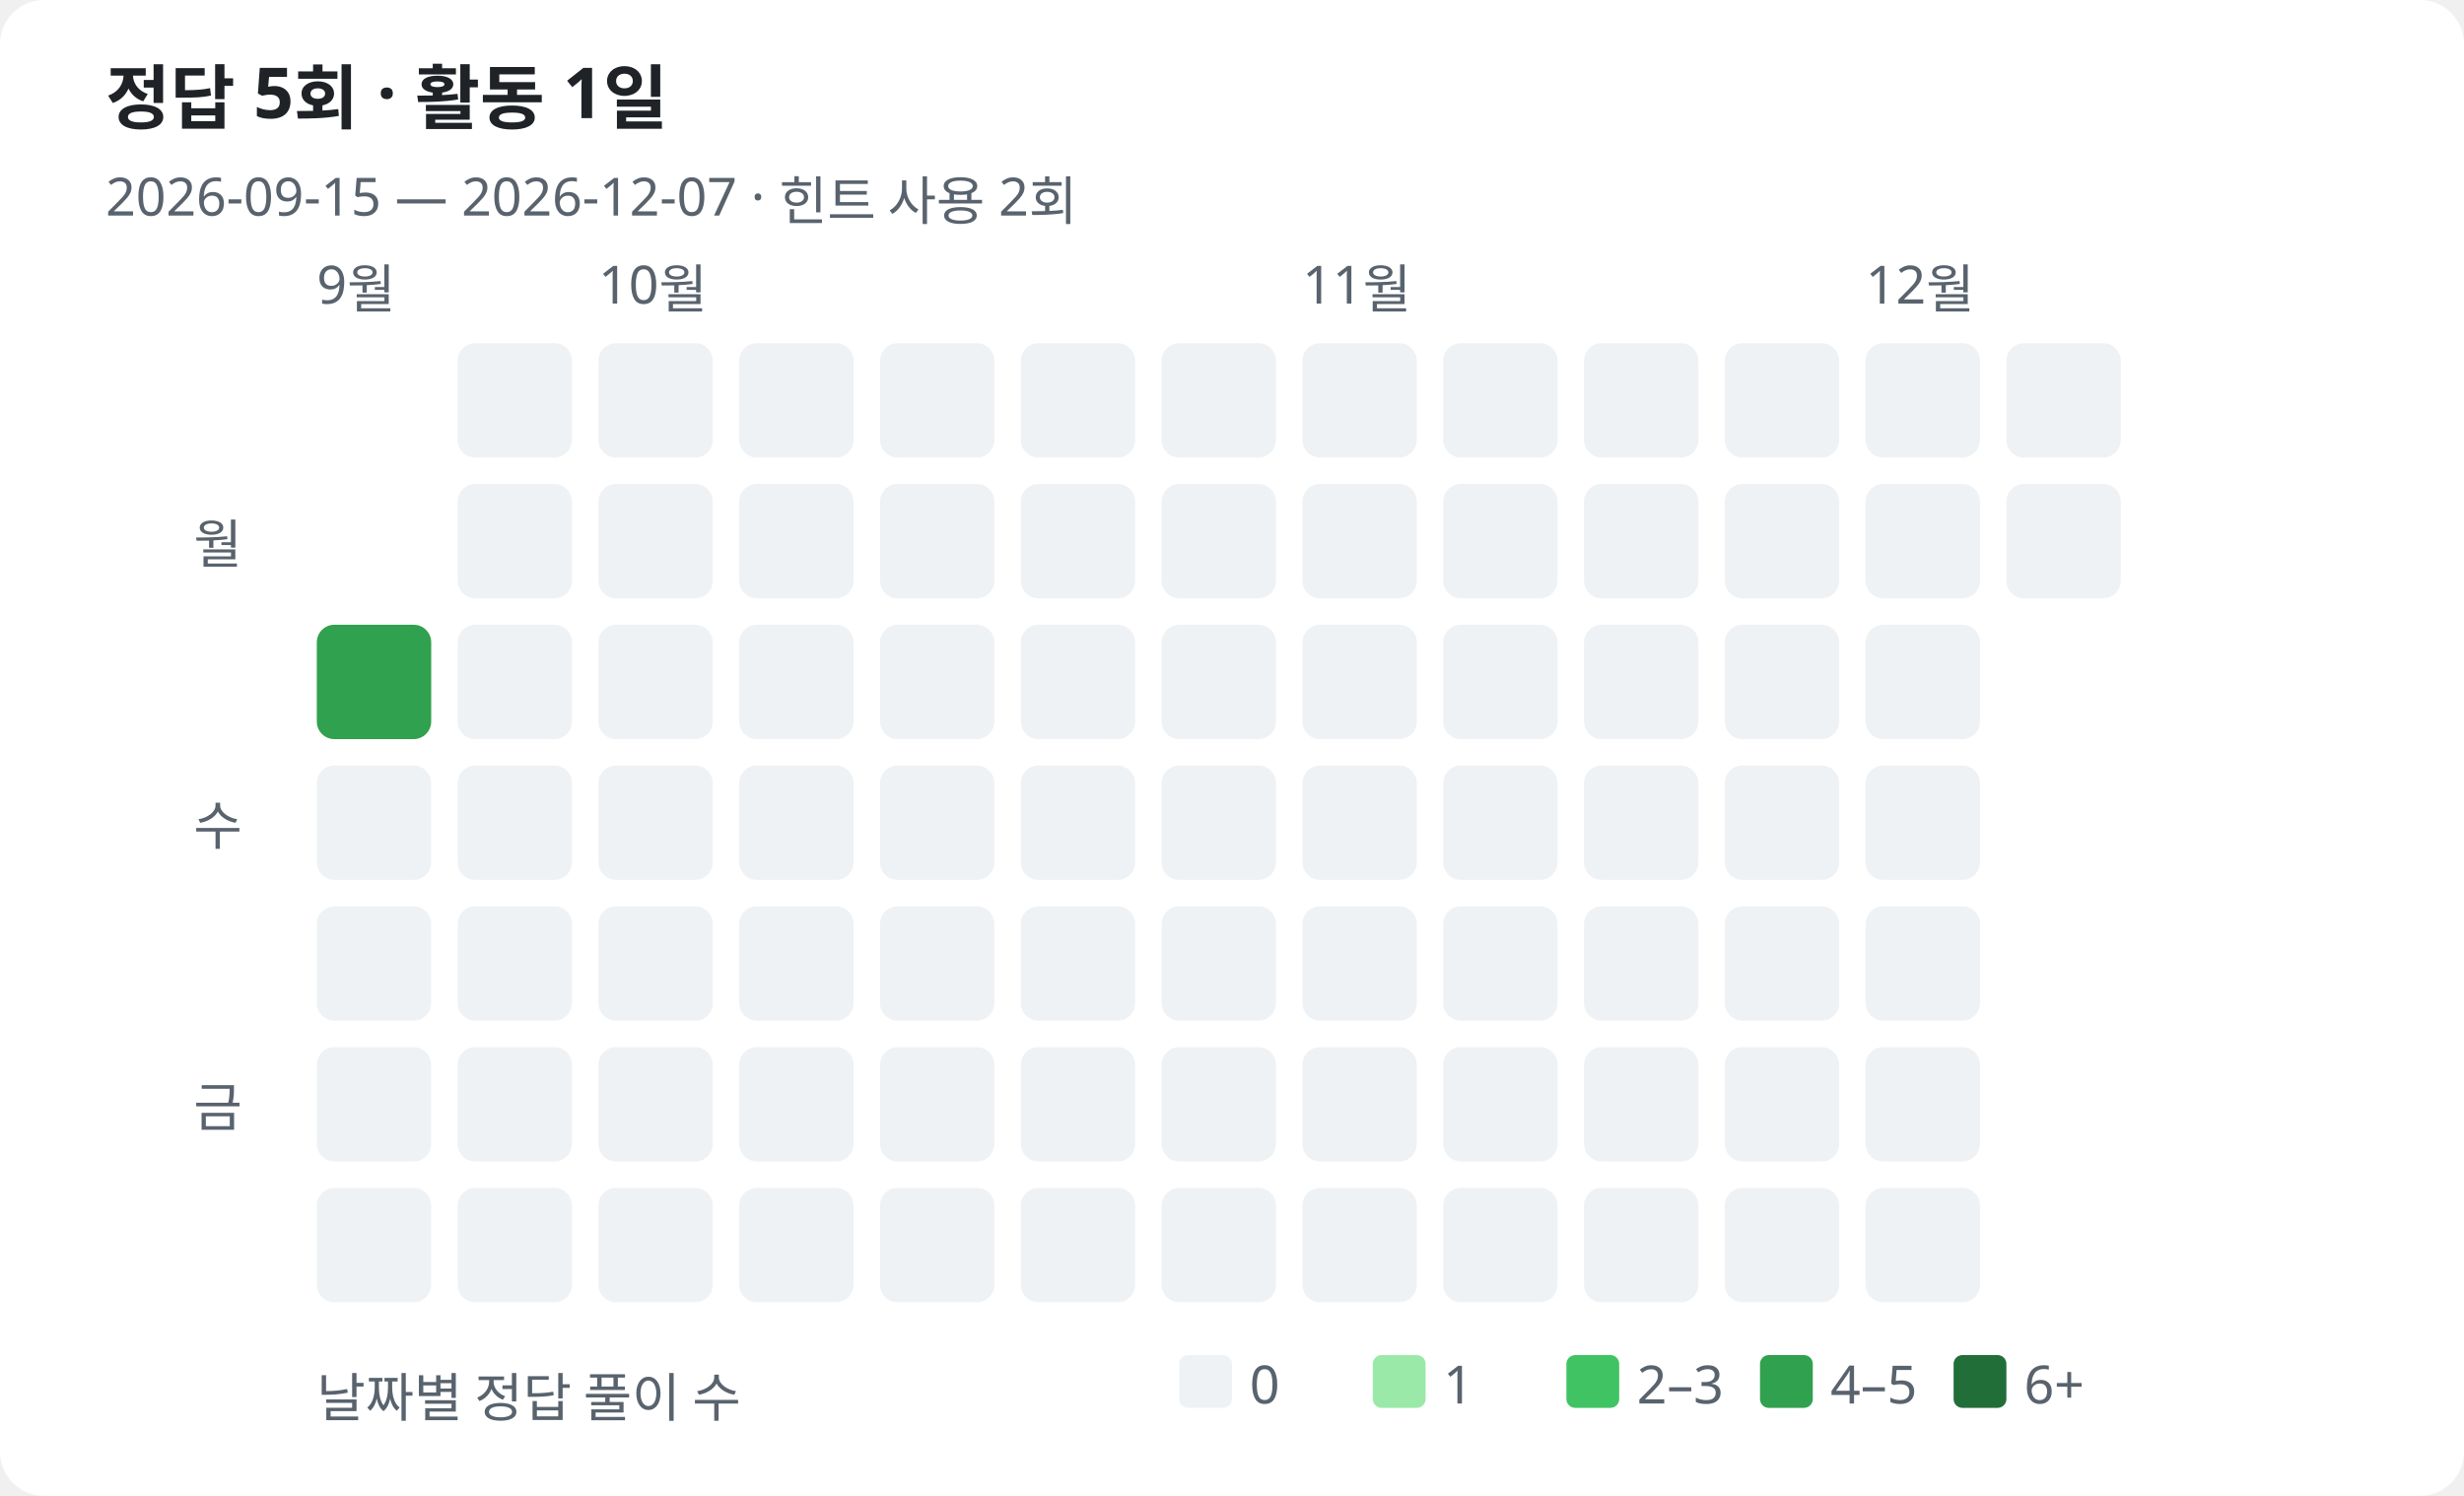
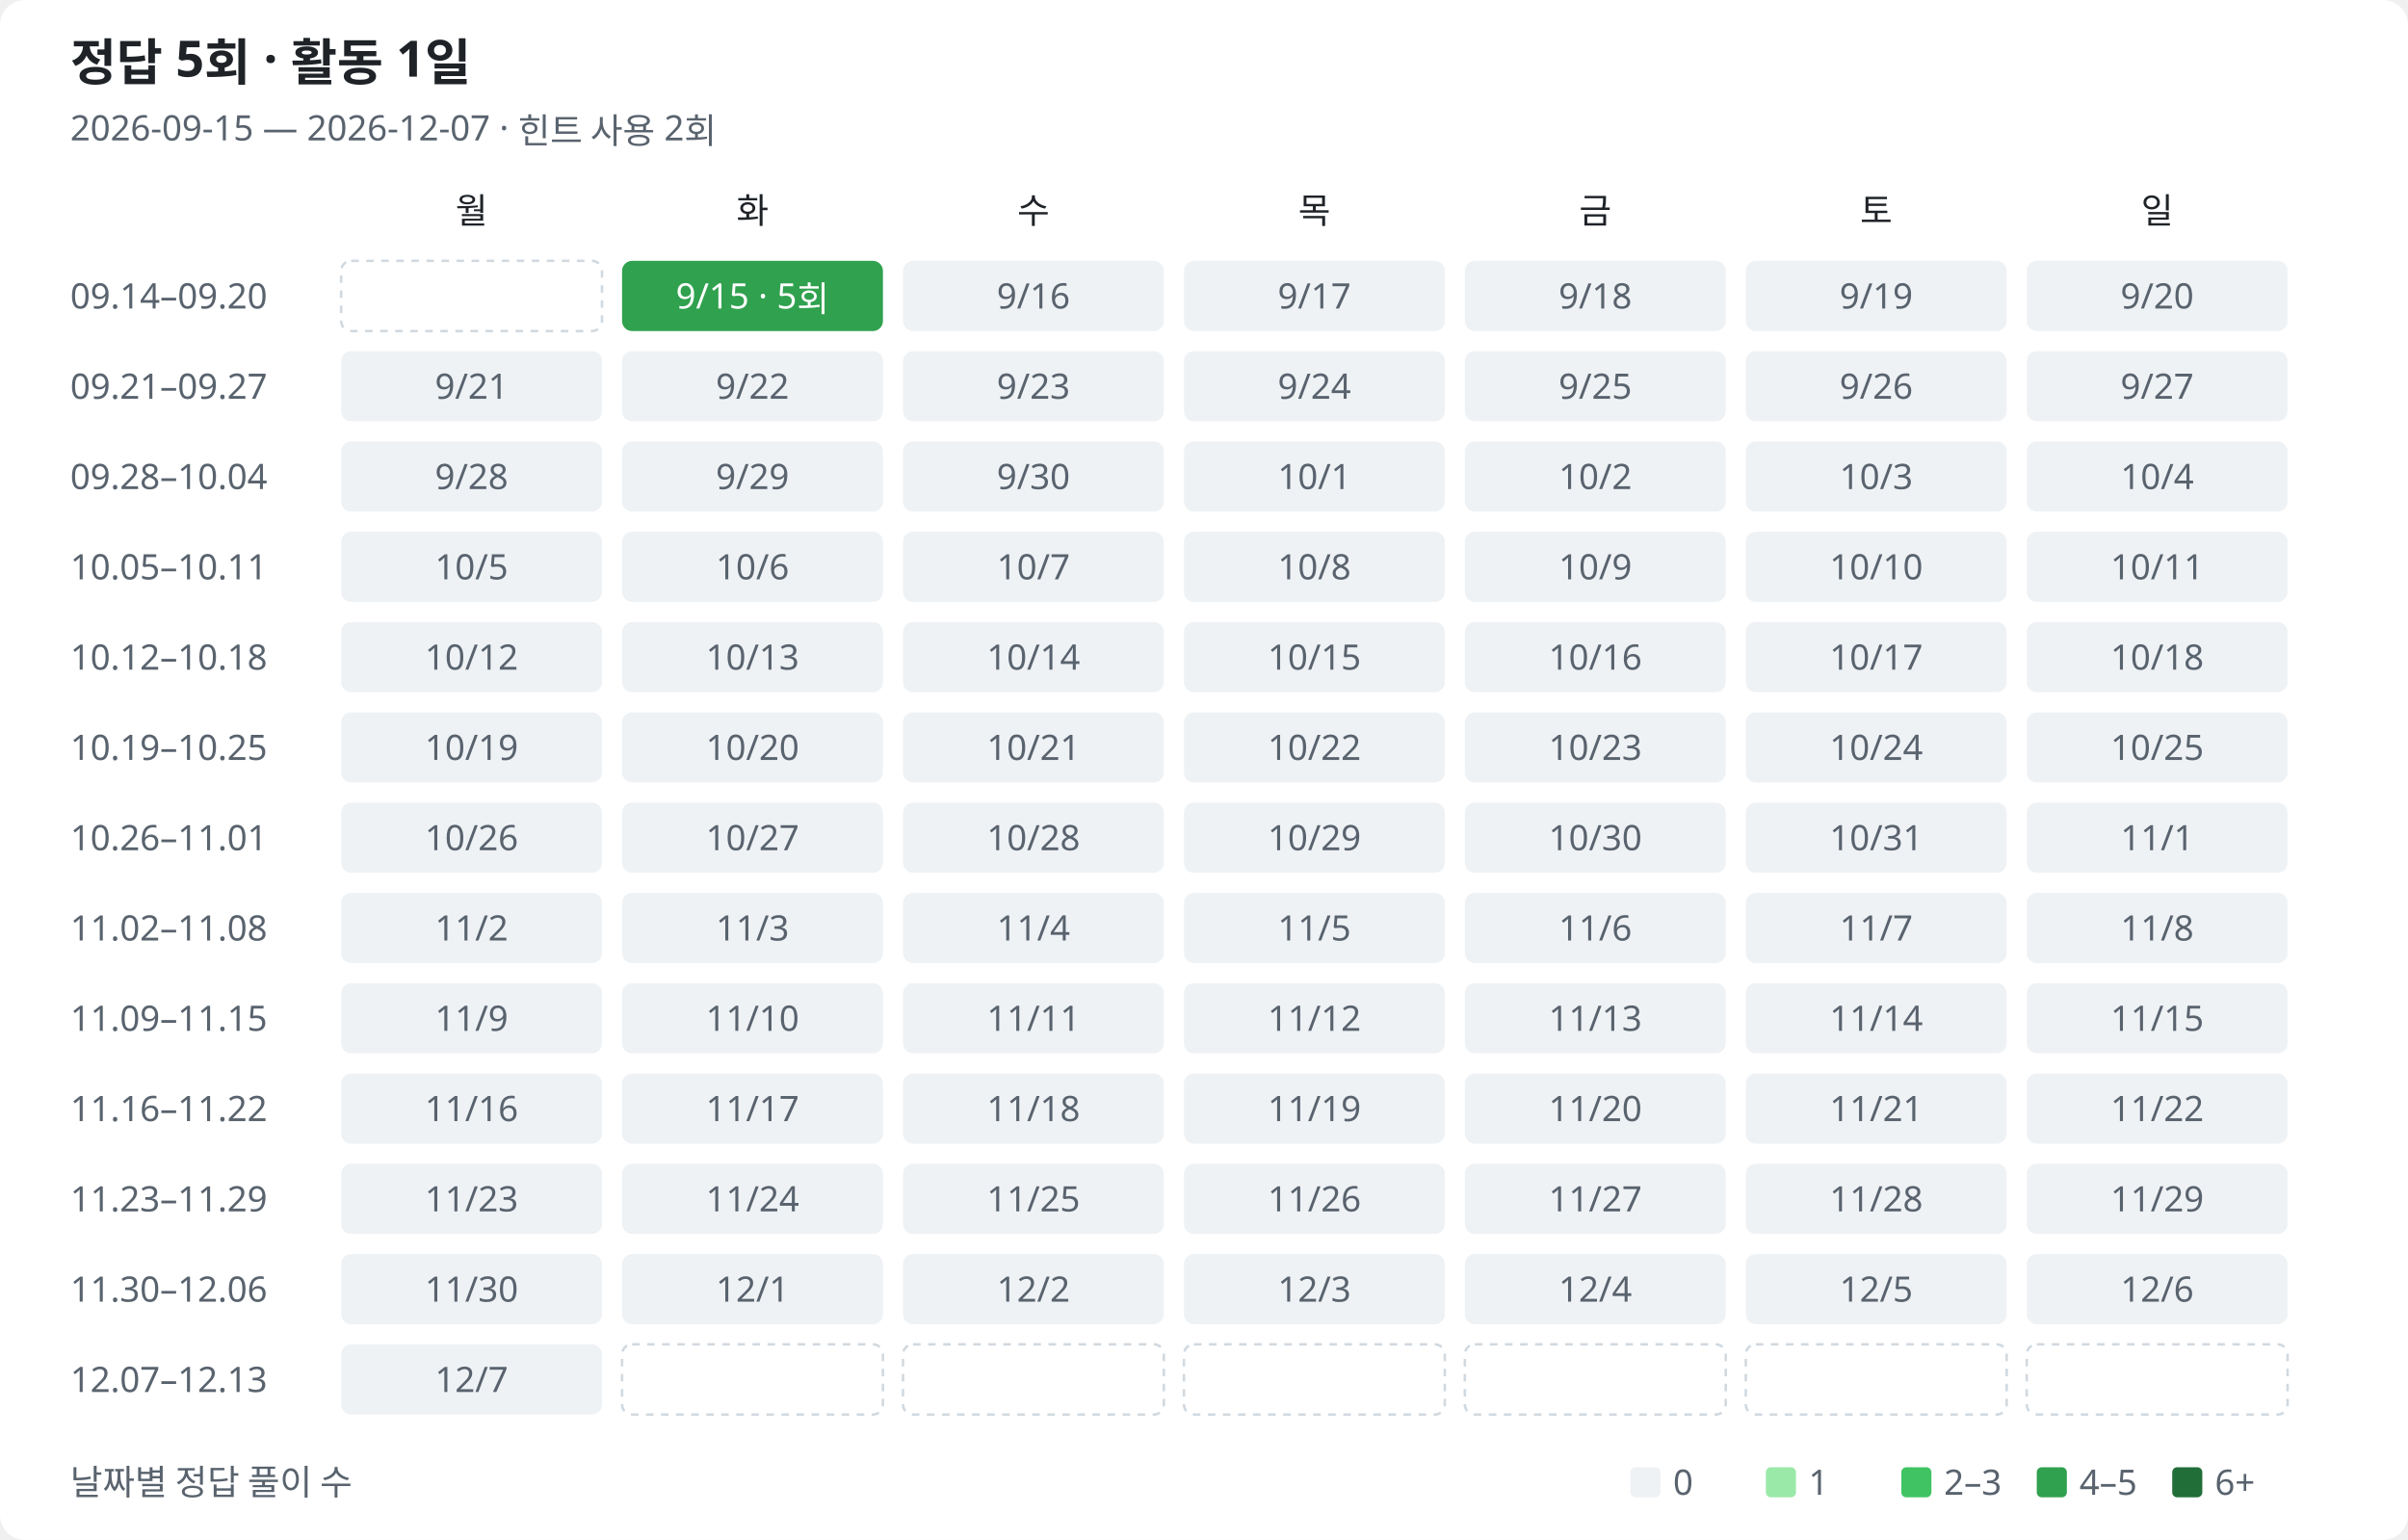
- <svg xmlns="http://www.w3.org/2000/svg" width="560" height="340" viewBox="0 0 560 340" role="img" aria-labelledby="title description">
+ <svg xmlns="http://www.w3.org/2000/svg" width="960" height="614" viewBox="0 0 960 614" role="img" aria-labelledby="title description">
  <style>
- text{font-family:Segoe UI,Malgun Gothic,sans-serif;fill:#1f2328;font-size:12px}.muted{fill:#59636e}.heading{font-size:16px;font-weight:600}.bg{fill:#fff}.l0{fill:#eff2f5}.l1{fill:#9be9a8}.l2{fill:#40c463}.l3{fill:#30a14e}.l4{fill:#216e39}
- @media(prefers-color-scheme:dark){text{fill:#e6edf3}.muted{fill:#9198a1}.bg{fill:#0d1117}.l0{fill:#161b22}.l1{fill:#0e4429}.l2{fill:#006d32}.l3{fill:#26a641}.l4{fill:#39d353}}
+ text{font-family:Segoe UI,Malgun Gothic,sans-serif;fill:#1f2328;font-size:14px}.muted{fill:#59636e}.heading{font-size:20px;font-weight:600}.bg{fill:#fff}.l0{fill:#eff2f5}.l1{fill:#9be9a8}.l2{fill:#40c463}.l3{fill:#30a14e}.l4{fill:#216e39}.on-fill{fill:#fff}.outside{fill:none;stroke:#d1d9e0;stroke-dasharray:3 3}
+ @media(prefers-color-scheme:dark){text{fill:#e6edf3}.muted{fill:#9198a1}.bg{fill:#0d1117}.l0{fill:#161b22}.l1{fill:#0e4429}.l2{fill:#006d32}.l3{fill:#26a641}.l4{fill:#39d353}.on-fill{fill:#0d1117}.low-fill{fill:#e6edf3}.outside{stroke:#30363d}}
</style>
-   <rect class="bg" width="560" height="340" rx="10" />
-   <text class="heading" x="24" y="28">정답 5회 · 활동 1일</text>
-   <text class="muted" x="24" y="49">2026-09-15 — 2026-12-07 · 힌트 사용 2회</text>
-   <text class="muted" x="72" y="69">9월</text>
-   <rect class="l3" data-date="2026-09-15" data-count="5" x="72" y="142" width="26" height="26" rx="4" />
-   <rect class="l0" data-date="2026-09-16" data-count="0" x="72" y="174" width="26" height="26" rx="4" />
-   <rect class="l0" data-date="2026-09-17" data-count="0" x="72" y="206" width="26" height="26" rx="4" />
-   <rect class="l0" data-date="2026-09-18" data-count="0" x="72" y="238" width="26" height="26" rx="4" />
-   <rect class="l0" data-date="2026-09-19" data-count="0" x="72" y="270" width="26" height="26" rx="4" />
-   <rect class="l0" data-date="2026-09-20" data-count="0" x="104" y="78" width="26" height="26" rx="4" />
-   <rect class="l0" data-date="2026-09-21" data-count="0" x="104" y="110" width="26" height="26" rx="4" />
-   <rect class="l0" data-date="2026-09-22" data-count="0" x="104" y="142" width="26" height="26" rx="4" />
-   <rect class="l0" data-date="2026-09-23" data-count="0" x="104" y="174" width="26" height="26" rx="4" />
-   <rect class="l0" data-date="2026-09-24" data-count="0" x="104" y="206" width="26" height="26" rx="4" />
-   <rect class="l0" data-date="2026-09-25" data-count="0" x="104" y="238" width="26" height="26" rx="4" />
-   <rect class="l0" data-date="2026-09-26" data-count="0" x="104" y="270" width="26" height="26" rx="4" />
-   <rect class="l0" data-date="2026-09-27" data-count="0" x="136" y="78" width="26" height="26" rx="4" />
-   <rect class="l0" data-date="2026-09-28" data-count="0" x="136" y="110" width="26" height="26" rx="4" />
-   <rect class="l0" data-date="2026-09-29" data-count="0" x="136" y="142" width="26" height="26" rx="4" />
-   <rect class="l0" data-date="2026-09-30" data-count="0" x="136" y="174" width="26" height="26" rx="4" />
-   <text class="muted" x="136" y="69">10월</text>
-   <rect class="l0" data-date="2026-10-01" data-count="0" x="136" y="206" width="26" height="26" rx="4" />
-   <rect class="l0" data-date="2026-10-02" data-count="0" x="136" y="238" width="26" height="26" rx="4" />
-   <rect class="l0" data-date="2026-10-03" data-count="0" x="136" y="270" width="26" height="26" rx="4" />
-   <rect class="l0" data-date="2026-10-04" data-count="0" x="168" y="78" width="26" height="26" rx="4" />
-   <rect class="l0" data-date="2026-10-05" data-count="0" x="168" y="110" width="26" height="26" rx="4" />
-   <rect class="l0" data-date="2026-10-06" data-count="0" x="168" y="142" width="26" height="26" rx="4" />
-   <rect class="l0" data-date="2026-10-07" data-count="0" x="168" y="174" width="26" height="26" rx="4" />
-   <rect class="l0" data-date="2026-10-08" data-count="0" x="168" y="206" width="26" height="26" rx="4" />
-   <rect class="l0" data-date="2026-10-09" data-count="0" x="168" y="238" width="26" height="26" rx="4" />
-   <rect class="l0" data-date="2026-10-10" data-count="0" x="168" y="270" width="26" height="26" rx="4" />
-   <rect class="l0" data-date="2026-10-11" data-count="0" x="200" y="78" width="26" height="26" rx="4" />
-   <rect class="l0" data-date="2026-10-12" data-count="0" x="200" y="110" width="26" height="26" rx="4" />
-   <rect class="l0" data-date="2026-10-13" data-count="0" x="200" y="142" width="26" height="26" rx="4" />
-   <rect class="l0" data-date="2026-10-14" data-count="0" x="200" y="174" width="26" height="26" rx="4" />
-   <rect class="l0" data-date="2026-10-15" data-count="0" x="200" y="206" width="26" height="26" rx="4" />
-   <rect class="l0" data-date="2026-10-16" data-count="0" x="200" y="238" width="26" height="26" rx="4" />
-   <rect class="l0" data-date="2026-10-17" data-count="0" x="200" y="270" width="26" height="26" rx="4" />
-   <rect class="l0" data-date="2026-10-18" data-count="0" x="232" y="78" width="26" height="26" rx="4" />
-   <rect class="l0" data-date="2026-10-19" data-count="0" x="232" y="110" width="26" height="26" rx="4" />
-   <rect class="l0" data-date="2026-10-20" data-count="0" x="232" y="142" width="26" height="26" rx="4" />
-   <rect class="l0" data-date="2026-10-21" data-count="0" x="232" y="174" width="26" height="26" rx="4" />
-   <rect class="l0" data-date="2026-10-22" data-count="0" x="232" y="206" width="26" height="26" rx="4" />
-   <rect class="l0" data-date="2026-10-23" data-count="0" x="232" y="238" width="26" height="26" rx="4" />
-   <rect class="l0" data-date="2026-10-24" data-count="0" x="232" y="270" width="26" height="26" rx="4" />
-   <rect class="l0" data-date="2026-10-25" data-count="0" x="264" y="78" width="26" height="26" rx="4" />
-   <rect class="l0" data-date="2026-10-26" data-count="0" x="264" y="110" width="26" height="26" rx="4" />
-   <rect class="l0" data-date="2026-10-27" data-count="0" x="264" y="142" width="26" height="26" rx="4" />
-   <rect class="l0" data-date="2026-10-28" data-count="0" x="264" y="174" width="26" height="26" rx="4" />
-   <rect class="l0" data-date="2026-10-29" data-count="0" x="264" y="206" width="26" height="26" rx="4" />
-   <rect class="l0" data-date="2026-10-30" data-count="0" x="264" y="238" width="26" height="26" rx="4" />
-   <rect class="l0" data-date="2026-10-31" data-count="0" x="264" y="270" width="26" height="26" rx="4" />
-   <text class="muted" x="296" y="69">11월</text>
-   <rect class="l0" data-date="2026-11-01" data-count="0" x="296" y="78" width="26" height="26" rx="4" />
-   <rect class="l0" data-date="2026-11-02" data-count="0" x="296" y="110" width="26" height="26" rx="4" />
-   <rect class="l0" data-date="2026-11-03" data-count="0" x="296" y="142" width="26" height="26" rx="4" />
-   <rect class="l0" data-date="2026-11-04" data-count="0" x="296" y="174" width="26" height="26" rx="4" />
-   <rect class="l0" data-date="2026-11-05" data-count="0" x="296" y="206" width="26" height="26" rx="4" />
-   <rect class="l0" data-date="2026-11-06" data-count="0" x="296" y="238" width="26" height="26" rx="4" />
-   <rect class="l0" data-date="2026-11-07" data-count="0" x="296" y="270" width="26" height="26" rx="4" />
-   <rect class="l0" data-date="2026-11-08" data-count="0" x="328" y="78" width="26" height="26" rx="4" />
-   <rect class="l0" data-date="2026-11-09" data-count="0" x="328" y="110" width="26" height="26" rx="4" />
-   <rect class="l0" data-date="2026-11-10" data-count="0" x="328" y="142" width="26" height="26" rx="4" />
-   <rect class="l0" data-date="2026-11-11" data-count="0" x="328" y="174" width="26" height="26" rx="4" />
-   <rect class="l0" data-date="2026-11-12" data-count="0" x="328" y="206" width="26" height="26" rx="4" />
-   <rect class="l0" data-date="2026-11-13" data-count="0" x="328" y="238" width="26" height="26" rx="4" />
-   <rect class="l0" data-date="2026-11-14" data-count="0" x="328" y="270" width="26" height="26" rx="4" />
-   <rect class="l0" data-date="2026-11-15" data-count="0" x="360" y="78" width="26" height="26" rx="4" />
-   <rect class="l0" data-date="2026-11-16" data-count="0" x="360" y="110" width="26" height="26" rx="4" />
-   <rect class="l0" data-date="2026-11-17" data-count="0" x="360" y="142" width="26" height="26" rx="4" />
-   <rect class="l0" data-date="2026-11-18" data-count="0" x="360" y="174" width="26" height="26" rx="4" />
-   <rect class="l0" data-date="2026-11-19" data-count="0" x="360" y="206" width="26" height="26" rx="4" />
-   <rect class="l0" data-date="2026-11-20" data-count="0" x="360" y="238" width="26" height="26" rx="4" />
-   <rect class="l0" data-date="2026-11-21" data-count="0" x="360" y="270" width="26" height="26" rx="4" />
-   <rect class="l0" data-date="2026-11-22" data-count="0" x="392" y="78" width="26" height="26" rx="4" />
-   <rect class="l0" data-date="2026-11-23" data-count="0" x="392" y="110" width="26" height="26" rx="4" />
-   <rect class="l0" data-date="2026-11-24" data-count="0" x="392" y="142" width="26" height="26" rx="4" />
-   <rect class="l0" data-date="2026-11-25" data-count="0" x="392" y="174" width="26" height="26" rx="4" />
-   <rect class="l0" data-date="2026-11-26" data-count="0" x="392" y="206" width="26" height="26" rx="4" />
-   <rect class="l0" data-date="2026-11-27" data-count="0" x="392" y="238" width="26" height="26" rx="4" />
-   <rect class="l0" data-date="2026-11-28" data-count="0" x="392" y="270" width="26" height="26" rx="4" />
-   <rect class="l0" data-date="2026-11-29" data-count="0" x="424" y="78" width="26" height="26" rx="4" />
-   <rect class="l0" data-date="2026-11-30" data-count="0" x="424" y="110" width="26" height="26" rx="4" />
-   <text class="muted" x="424" y="69">12월</text>
-   <rect class="l0" data-date="2026-12-01" data-count="0" x="424" y="142" width="26" height="26" rx="4" />
-   <rect class="l0" data-date="2026-12-02" data-count="0" x="424" y="174" width="26" height="26" rx="4" />
-   <rect class="l0" data-date="2026-12-03" data-count="0" x="424" y="206" width="26" height="26" rx="4" />
-   <rect class="l0" data-date="2026-12-04" data-count="0" x="424" y="238" width="26" height="26" rx="4" />
-   <rect class="l0" data-date="2026-12-05" data-count="0" x="424" y="270" width="26" height="26" rx="4" />
-   <rect class="l0" data-date="2026-12-06" data-count="0" x="456" y="78" width="26" height="26" rx="4" />
-   <rect class="l0" data-date="2026-12-07" data-count="0" x="456" y="110" width="26" height="26" rx="4" />
-   <text class="muted" x="44" y="128">월</text>
-   <text class="muted" x="44" y="192">수</text>
-   <text class="muted" x="44" y="256">금</text>
-   <text class="muted" x="72" y="322">날짜별 정답 풀이 수</text>
-   <rect class="l0" x="268" y="308" width="12" height="12" rx="2" />
-   <text class="muted" x="284" y="319">0</text>
-   <rect class="l1" x="312" y="308" width="12" height="12" rx="2" />
-   <text class="muted" x="328" y="319">1</text>
-   <rect class="l2" x="356" y="308" width="12" height="12" rx="2" />
-   <text class="muted" x="372" y="319">2–3</text>
-   <rect class="l3" x="400" y="308" width="12" height="12" rx="2" />
-   <text class="muted" x="416" y="319">4–5</text>
-   <rect class="l4" x="444" y="308" width="12" height="12" rx="2" />
-   <text class="muted" x="460" y="319">6+</text>
+   <rect class="bg" width="960" height="614" rx="10" />
+   <text class="heading" x="28" y="32">정답 5회 · 활동 1일</text>
+   <text class="muted" x="28" y="56">2026-09-15 — 2026-12-07 · 힌트 사용 2회</text>
+   <text class="weekday" x="188" y="89" text-anchor="middle">월</text>
+   <text class="weekday" x="300" y="89" text-anchor="middle">화</text>
+   <text class="weekday" x="412" y="89" text-anchor="middle">수</text>
+   <text class="weekday" x="524" y="89" text-anchor="middle">목</text>
+   <text class="weekday" x="636" y="89" text-anchor="middle">금</text>
+   <text class="weekday" x="748" y="89" text-anchor="middle">토</text>
+   <text class="weekday" x="860" y="89" text-anchor="middle">일</text>
+   <text class="muted" x="28" y="123">09.14–09.20</text>
+   <rect class="outside" x="136" y="104" width="104" height="28" rx="4" />
+   <rect class="l3" data-date="2026-09-15" data-count="5" data-row="0" data-col="1" x="248" y="104" width="104" height="28" rx="4" />
+   <text class="on-fill" x="300" y="123" text-anchor="middle">9/15 · 5회</text>
+   <rect class="l0" data-date="2026-09-16" data-count="0" data-row="0" data-col="2" x="360" y="104" width="104" height="28" rx="4" />
+   <text class="muted" x="412" y="123" text-anchor="middle">9/16</text>
+   <rect class="l0" data-date="2026-09-17" data-count="0" data-row="0" data-col="3" x="472" y="104" width="104" height="28" rx="4" />
+   <text class="muted" x="524" y="123" text-anchor="middle">9/17</text>
+   <rect class="l0" data-date="2026-09-18" data-count="0" data-row="0" data-col="4" x="584" y="104" width="104" height="28" rx="4" />
+   <text class="muted" x="636" y="123" text-anchor="middle">9/18</text>
+   <rect class="l0" data-date="2026-09-19" data-count="0" data-row="0" data-col="5" x="696" y="104" width="104" height="28" rx="4" />
+   <text class="muted" x="748" y="123" text-anchor="middle">9/19</text>
+   <rect class="l0" data-date="2026-09-20" data-count="0" data-row="0" data-col="6" x="808" y="104" width="104" height="28" rx="4" />
+   <text class="muted" x="860" y="123" text-anchor="middle">9/20</text>
+   <text class="muted" x="28" y="159">09.21–09.27</text>
+   <rect class="l0" data-date="2026-09-21" data-count="0" data-row="1" data-col="0" x="136" y="140" width="104" height="28" rx="4" />
+   <text class="muted" x="188" y="159" text-anchor="middle">9/21</text>
+   <rect class="l0" data-date="2026-09-22" data-count="0" data-row="1" data-col="1" x="248" y="140" width="104" height="28" rx="4" />
+   <text class="muted" x="300" y="159" text-anchor="middle">9/22</text>
+   <rect class="l0" data-date="2026-09-23" data-count="0" data-row="1" data-col="2" x="360" y="140" width="104" height="28" rx="4" />
+   <text class="muted" x="412" y="159" text-anchor="middle">9/23</text>
+   <rect class="l0" data-date="2026-09-24" data-count="0" data-row="1" data-col="3" x="472" y="140" width="104" height="28" rx="4" />
+   <text class="muted" x="524" y="159" text-anchor="middle">9/24</text>
+   <rect class="l0" data-date="2026-09-25" data-count="0" data-row="1" data-col="4" x="584" y="140" width="104" height="28" rx="4" />
+   <text class="muted" x="636" y="159" text-anchor="middle">9/25</text>
+   <rect class="l0" data-date="2026-09-26" data-count="0" data-row="1" data-col="5" x="696" y="140" width="104" height="28" rx="4" />
+   <text class="muted" x="748" y="159" text-anchor="middle">9/26</text>
+   <rect class="l0" data-date="2026-09-27" data-count="0" data-row="1" data-col="6" x="808" y="140" width="104" height="28" rx="4" />
+   <text class="muted" x="860" y="159" text-anchor="middle">9/27</text>
+   <text class="muted" x="28" y="195">09.28–10.04</text>
+   <rect class="l0" data-date="2026-09-28" data-count="0" data-row="2" data-col="0" x="136" y="176" width="104" height="28" rx="4" />
+   <text class="muted" x="188" y="195" text-anchor="middle">9/28</text>
+   <rect class="l0" data-date="2026-09-29" data-count="0" data-row="2" data-col="1" x="248" y="176" width="104" height="28" rx="4" />
+   <text class="muted" x="300" y="195" text-anchor="middle">9/29</text>
+   <rect class="l0" data-date="2026-09-30" data-count="0" data-row="2" data-col="2" x="360" y="176" width="104" height="28" rx="4" />
+   <text class="muted" x="412" y="195" text-anchor="middle">9/30</text>
+   <rect class="l0" data-date="2026-10-01" data-count="0" data-row="2" data-col="3" x="472" y="176" width="104" height="28" rx="4" />
+   <text class="muted" x="524" y="195" text-anchor="middle">10/1</text>
+   <rect class="l0" data-date="2026-10-02" data-count="0" data-row="2" data-col="4" x="584" y="176" width="104" height="28" rx="4" />
+   <text class="muted" x="636" y="195" text-anchor="middle">10/2</text>
+   <rect class="l0" data-date="2026-10-03" data-count="0" data-row="2" data-col="5" x="696" y="176" width="104" height="28" rx="4" />
+   <text class="muted" x="748" y="195" text-anchor="middle">10/3</text>
+   <rect class="l0" data-date="2026-10-04" data-count="0" data-row="2" data-col="6" x="808" y="176" width="104" height="28" rx="4" />
+   <text class="muted" x="860" y="195" text-anchor="middle">10/4</text>
+   <text class="muted" x="28" y="231">10.05–10.11</text>
+   <rect class="l0" data-date="2026-10-05" data-count="0" data-row="3" data-col="0" x="136" y="212" width="104" height="28" rx="4" />
+   <text class="muted" x="188" y="231" text-anchor="middle">10/5</text>
+   <rect class="l0" data-date="2026-10-06" data-count="0" data-row="3" data-col="1" x="248" y="212" width="104" height="28" rx="4" />
+   <text class="muted" x="300" y="231" text-anchor="middle">10/6</text>
+   <rect class="l0" data-date="2026-10-07" data-count="0" data-row="3" data-col="2" x="360" y="212" width="104" height="28" rx="4" />
+   <text class="muted" x="412" y="231" text-anchor="middle">10/7</text>
+   <rect class="l0" data-date="2026-10-08" data-count="0" data-row="3" data-col="3" x="472" y="212" width="104" height="28" rx="4" />
+   <text class="muted" x="524" y="231" text-anchor="middle">10/8</text>
+   <rect class="l0" data-date="2026-10-09" data-count="0" data-row="3" data-col="4" x="584" y="212" width="104" height="28" rx="4" />
+   <text class="muted" x="636" y="231" text-anchor="middle">10/9</text>
+   <rect class="l0" data-date="2026-10-10" data-count="0" data-row="3" data-col="5" x="696" y="212" width="104" height="28" rx="4" />
+   <text class="muted" x="748" y="231" text-anchor="middle">10/10</text>
+   <rect class="l0" data-date="2026-10-11" data-count="0" data-row="3" data-col="6" x="808" y="212" width="104" height="28" rx="4" />
+   <text class="muted" x="860" y="231" text-anchor="middle">10/11</text>
+   <text class="muted" x="28" y="267">10.12–10.18</text>
+   <rect class="l0" data-date="2026-10-12" data-count="0" data-row="4" data-col="0" x="136" y="248" width="104" height="28" rx="4" />
+   <text class="muted" x="188" y="267" text-anchor="middle">10/12</text>
+   <rect class="l0" data-date="2026-10-13" data-count="0" data-row="4" data-col="1" x="248" y="248" width="104" height="28" rx="4" />
+   <text class="muted" x="300" y="267" text-anchor="middle">10/13</text>
+   <rect class="l0" data-date="2026-10-14" data-count="0" data-row="4" data-col="2" x="360" y="248" width="104" height="28" rx="4" />
+   <text class="muted" x="412" y="267" text-anchor="middle">10/14</text>
+   <rect class="l0" data-date="2026-10-15" data-count="0" data-row="4" data-col="3" x="472" y="248" width="104" height="28" rx="4" />
+   <text class="muted" x="524" y="267" text-anchor="middle">10/15</text>
+   <rect class="l0" data-date="2026-10-16" data-count="0" data-row="4" data-col="4" x="584" y="248" width="104" height="28" rx="4" />
+   <text class="muted" x="636" y="267" text-anchor="middle">10/16</text>
+   <rect class="l0" data-date="2026-10-17" data-count="0" data-row="4" data-col="5" x="696" y="248" width="104" height="28" rx="4" />
+   <text class="muted" x="748" y="267" text-anchor="middle">10/17</text>
+   <rect class="l0" data-date="2026-10-18" data-count="0" data-row="4" data-col="6" x="808" y="248" width="104" height="28" rx="4" />
+   <text class="muted" x="860" y="267" text-anchor="middle">10/18</text>
+   <text class="muted" x="28" y="303">10.19–10.25</text>
+   <rect class="l0" data-date="2026-10-19" data-count="0" data-row="5" data-col="0" x="136" y="284" width="104" height="28" rx="4" />
+   <text class="muted" x="188" y="303" text-anchor="middle">10/19</text>
+   <rect class="l0" data-date="2026-10-20" data-count="0" data-row="5" data-col="1" x="248" y="284" width="104" height="28" rx="4" />
+   <text class="muted" x="300" y="303" text-anchor="middle">10/20</text>
+   <rect class="l0" data-date="2026-10-21" data-count="0" data-row="5" data-col="2" x="360" y="284" width="104" height="28" rx="4" />
+   <text class="muted" x="412" y="303" text-anchor="middle">10/21</text>
+   <rect class="l0" data-date="2026-10-22" data-count="0" data-row="5" data-col="3" x="472" y="284" width="104" height="28" rx="4" />
+   <text class="muted" x="524" y="303" text-anchor="middle">10/22</text>
+   <rect class="l0" data-date="2026-10-23" data-count="0" data-row="5" data-col="4" x="584" y="284" width="104" height="28" rx="4" />
+   <text class="muted" x="636" y="303" text-anchor="middle">10/23</text>
+   <rect class="l0" data-date="2026-10-24" data-count="0" data-row="5" data-col="5" x="696" y="284" width="104" height="28" rx="4" />
+   <text class="muted" x="748" y="303" text-anchor="middle">10/24</text>
+   <rect class="l0" data-date="2026-10-25" data-count="0" data-row="5" data-col="6" x="808" y="284" width="104" height="28" rx="4" />
+   <text class="muted" x="860" y="303" text-anchor="middle">10/25</text>
+   <text class="muted" x="28" y="339">10.26–11.01</text>
+   <rect class="l0" data-date="2026-10-26" data-count="0" data-row="6" data-col="0" x="136" y="320" width="104" height="28" rx="4" />
+   <text class="muted" x="188" y="339" text-anchor="middle">10/26</text>
+   <rect class="l0" data-date="2026-10-27" data-count="0" data-row="6" data-col="1" x="248" y="320" width="104" height="28" rx="4" />
+   <text class="muted" x="300" y="339" text-anchor="middle">10/27</text>
+   <rect class="l0" data-date="2026-10-28" data-count="0" data-row="6" data-col="2" x="360" y="320" width="104" height="28" rx="4" />
+   <text class="muted" x="412" y="339" text-anchor="middle">10/28</text>
+   <rect class="l0" data-date="2026-10-29" data-count="0" data-row="6" data-col="3" x="472" y="320" width="104" height="28" rx="4" />
+   <text class="muted" x="524" y="339" text-anchor="middle">10/29</text>
+   <rect class="l0" data-date="2026-10-30" data-count="0" data-row="6" data-col="4" x="584" y="320" width="104" height="28" rx="4" />
+   <text class="muted" x="636" y="339" text-anchor="middle">10/30</text>
+   <rect class="l0" data-date="2026-10-31" data-count="0" data-row="6" data-col="5" x="696" y="320" width="104" height="28" rx="4" />
+   <text class="muted" x="748" y="339" text-anchor="middle">10/31</text>
+   <rect class="l0" data-date="2026-11-01" data-count="0" data-row="6" data-col="6" x="808" y="320" width="104" height="28" rx="4" />
+   <text class="muted" x="860" y="339" text-anchor="middle">11/1</text>
+   <text class="muted" x="28" y="375">11.02–11.08</text>
+   <rect class="l0" data-date="2026-11-02" data-count="0" data-row="7" data-col="0" x="136" y="356" width="104" height="28" rx="4" />
+   <text class="muted" x="188" y="375" text-anchor="middle">11/2</text>
+   <rect class="l0" data-date="2026-11-03" data-count="0" data-row="7" data-col="1" x="248" y="356" width="104" height="28" rx="4" />
+   <text class="muted" x="300" y="375" text-anchor="middle">11/3</text>
+   <rect class="l0" data-date="2026-11-04" data-count="0" data-row="7" data-col="2" x="360" y="356" width="104" height="28" rx="4" />
+   <text class="muted" x="412" y="375" text-anchor="middle">11/4</text>
+   <rect class="l0" data-date="2026-11-05" data-count="0" data-row="7" data-col="3" x="472" y="356" width="104" height="28" rx="4" />
+   <text class="muted" x="524" y="375" text-anchor="middle">11/5</text>
+   <rect class="l0" data-date="2026-11-06" data-count="0" data-row="7" data-col="4" x="584" y="356" width="104" height="28" rx="4" />
+   <text class="muted" x="636" y="375" text-anchor="middle">11/6</text>
+   <rect class="l0" data-date="2026-11-07" data-count="0" data-row="7" data-col="5" x="696" y="356" width="104" height="28" rx="4" />
+   <text class="muted" x="748" y="375" text-anchor="middle">11/7</text>
+   <rect class="l0" data-date="2026-11-08" data-count="0" data-row="7" data-col="6" x="808" y="356" width="104" height="28" rx="4" />
+   <text class="muted" x="860" y="375" text-anchor="middle">11/8</text>
+   <text class="muted" x="28" y="411">11.09–11.15</text>
+   <rect class="l0" data-date="2026-11-09" data-count="0" data-row="8" data-col="0" x="136" y="392" width="104" height="28" rx="4" />
+   <text class="muted" x="188" y="411" text-anchor="middle">11/9</text>
+   <rect class="l0" data-date="2026-11-10" data-count="0" data-row="8" data-col="1" x="248" y="392" width="104" height="28" rx="4" />
+   <text class="muted" x="300" y="411" text-anchor="middle">11/10</text>
+   <rect class="l0" data-date="2026-11-11" data-count="0" data-row="8" data-col="2" x="360" y="392" width="104" height="28" rx="4" />
+   <text class="muted" x="412" y="411" text-anchor="middle">11/11</text>
+   <rect class="l0" data-date="2026-11-12" data-count="0" data-row="8" data-col="3" x="472" y="392" width="104" height="28" rx="4" />
+   <text class="muted" x="524" y="411" text-anchor="middle">11/12</text>
+   <rect class="l0" data-date="2026-11-13" data-count="0" data-row="8" data-col="4" x="584" y="392" width="104" height="28" rx="4" />
+   <text class="muted" x="636" y="411" text-anchor="middle">11/13</text>
+   <rect class="l0" data-date="2026-11-14" data-count="0" data-row="8" data-col="5" x="696" y="392" width="104" height="28" rx="4" />
+   <text class="muted" x="748" y="411" text-anchor="middle">11/14</text>
+   <rect class="l0" data-date="2026-11-15" data-count="0" data-row="8" data-col="6" x="808" y="392" width="104" height="28" rx="4" />
+   <text class="muted" x="860" y="411" text-anchor="middle">11/15</text>
+   <text class="muted" x="28" y="447">11.16–11.22</text>
+   <rect class="l0" data-date="2026-11-16" data-count="0" data-row="9" data-col="0" x="136" y="428" width="104" height="28" rx="4" />
+   <text class="muted" x="188" y="447" text-anchor="middle">11/16</text>
+   <rect class="l0" data-date="2026-11-17" data-count="0" data-row="9" data-col="1" x="248" y="428" width="104" height="28" rx="4" />
+   <text class="muted" x="300" y="447" text-anchor="middle">11/17</text>
+   <rect class="l0" data-date="2026-11-18" data-count="0" data-row="9" data-col="2" x="360" y="428" width="104" height="28" rx="4" />
+   <text class="muted" x="412" y="447" text-anchor="middle">11/18</text>
+   <rect class="l0" data-date="2026-11-19" data-count="0" data-row="9" data-col="3" x="472" y="428" width="104" height="28" rx="4" />
+   <text class="muted" x="524" y="447" text-anchor="middle">11/19</text>
+   <rect class="l0" data-date="2026-11-20" data-count="0" data-row="9" data-col="4" x="584" y="428" width="104" height="28" rx="4" />
+   <text class="muted" x="636" y="447" text-anchor="middle">11/20</text>
+   <rect class="l0" data-date="2026-11-21" data-count="0" data-row="9" data-col="5" x="696" y="428" width="104" height="28" rx="4" />
+   <text class="muted" x="748" y="447" text-anchor="middle">11/21</text>
+   <rect class="l0" data-date="2026-11-22" data-count="0" data-row="9" data-col="6" x="808" y="428" width="104" height="28" rx="4" />
+   <text class="muted" x="860" y="447" text-anchor="middle">11/22</text>
+   <text class="muted" x="28" y="483">11.23–11.29</text>
+   <rect class="l0" data-date="2026-11-23" data-count="0" data-row="10" data-col="0" x="136" y="464" width="104" height="28" rx="4" />
+   <text class="muted" x="188" y="483" text-anchor="middle">11/23</text>
+   <rect class="l0" data-date="2026-11-24" data-count="0" data-row="10" data-col="1" x="248" y="464" width="104" height="28" rx="4" />
+   <text class="muted" x="300" y="483" text-anchor="middle">11/24</text>
+   <rect class="l0" data-date="2026-11-25" data-count="0" data-row="10" data-col="2" x="360" y="464" width="104" height="28" rx="4" />
+   <text class="muted" x="412" y="483" text-anchor="middle">11/25</text>
+   <rect class="l0" data-date="2026-11-26" data-count="0" data-row="10" data-col="3" x="472" y="464" width="104" height="28" rx="4" />
+   <text class="muted" x="524" y="483" text-anchor="middle">11/26</text>
+   <rect class="l0" data-date="2026-11-27" data-count="0" data-row="10" data-col="4" x="584" y="464" width="104" height="28" rx="4" />
+   <text class="muted" x="636" y="483" text-anchor="middle">11/27</text>
+   <rect class="l0" data-date="2026-11-28" data-count="0" data-row="10" data-col="5" x="696" y="464" width="104" height="28" rx="4" />
+   <text class="muted" x="748" y="483" text-anchor="middle">11/28</text>
+   <rect class="l0" data-date="2026-11-29" data-count="0" data-row="10" data-col="6" x="808" y="464" width="104" height="28" rx="4" />
+   <text class="muted" x="860" y="483" text-anchor="middle">11/29</text>
+   <text class="muted" x="28" y="519">11.30–12.06</text>
+   <rect class="l0" data-date="2026-11-30" data-count="0" data-row="11" data-col="0" x="136" y="500" width="104" height="28" rx="4" />
+   <text class="muted" x="188" y="519" text-anchor="middle">11/30</text>
+   <rect class="l0" data-date="2026-12-01" data-count="0" data-row="11" data-col="1" x="248" y="500" width="104" height="28" rx="4" />
+   <text class="muted" x="300" y="519" text-anchor="middle">12/1</text>
+   <rect class="l0" data-date="2026-12-02" data-count="0" data-row="11" data-col="2" x="360" y="500" width="104" height="28" rx="4" />
+   <text class="muted" x="412" y="519" text-anchor="middle">12/2</text>
+   <rect class="l0" data-date="2026-12-03" data-count="0" data-row="11" data-col="3" x="472" y="500" width="104" height="28" rx="4" />
+   <text class="muted" x="524" y="519" text-anchor="middle">12/3</text>
+   <rect class="l0" data-date="2026-12-04" data-count="0" data-row="11" data-col="4" x="584" y="500" width="104" height="28" rx="4" />
+   <text class="muted" x="636" y="519" text-anchor="middle">12/4</text>
+   <rect class="l0" data-date="2026-12-05" data-count="0" data-row="11" data-col="5" x="696" y="500" width="104" height="28" rx="4" />
+   <text class="muted" x="748" y="519" text-anchor="middle">12/5</text>
+   <rect class="l0" data-date="2026-12-06" data-count="0" data-row="11" data-col="6" x="808" y="500" width="104" height="28" rx="4" />
+   <text class="muted" x="860" y="519" text-anchor="middle">12/6</text>
+   <text class="muted" x="28" y="555">12.07–12.13</text>
+   <rect class="l0" data-date="2026-12-07" data-count="0" data-row="12" data-col="0" x="136" y="536" width="104" height="28" rx="4" />
+   <text class="muted" x="188" y="555" text-anchor="middle">12/7</text>
+   <rect class="outside" x="248" y="536" width="104" height="28" rx="4" />
+   <rect class="outside" x="360" y="536" width="104" height="28" rx="4" />
+   <rect class="outside" x="472" y="536" width="104" height="28" rx="4" />
+   <rect class="outside" x="584" y="536" width="104" height="28" rx="4" />
+   <rect class="outside" x="696" y="536" width="104" height="28" rx="4" />
+   <rect class="outside" x="808" y="536" width="104" height="28" rx="4" />
+   <text class="muted" x="28" y="596">날짜별 정답 풀이 수</text>
+   <rect class="l0" x="650" y="585" width="12" height="12" rx="2" />
+   <text class="muted" x="667" y="596">0</text>
+   <rect class="l1" x="704" y="585" width="12" height="12" rx="2" />
+   <text class="muted" x="721" y="596">1</text>
+   <rect class="l2" x="758" y="585" width="12" height="12" rx="2" />
+   <text class="muted" x="775" y="596">2–3</text>
+   <rect class="l3" x="812" y="585" width="12" height="12" rx="2" />
+   <text class="muted" x="829" y="596">4–5</text>
+   <rect class="l4" x="866" y="585" width="12" height="12" rx="2" />
+   <text class="muted" x="883" y="596">6+</text>
</svg>
